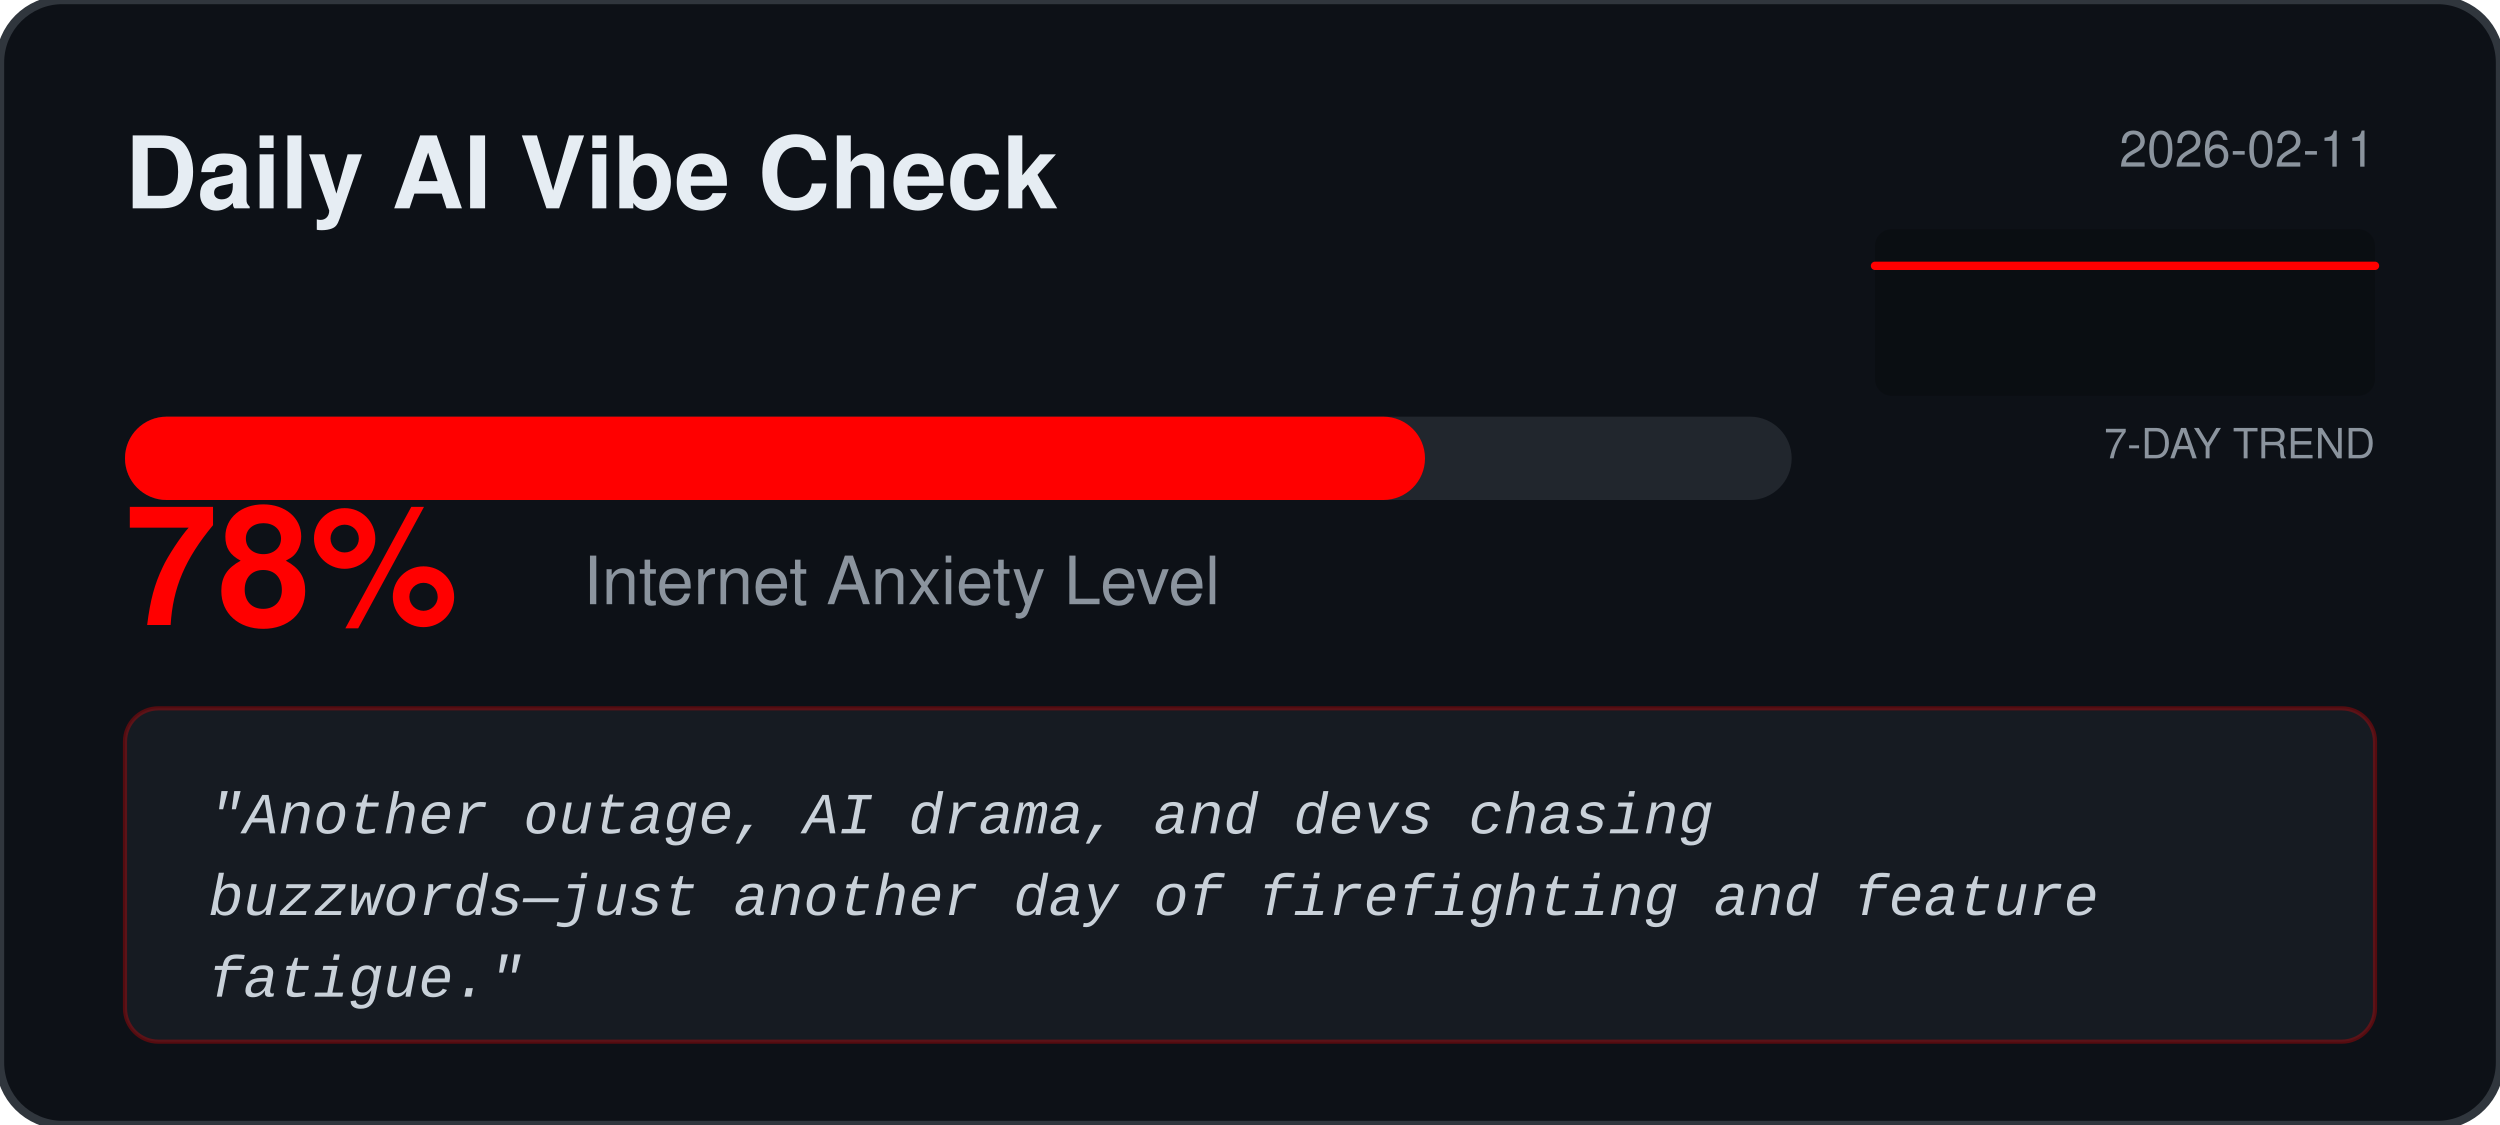
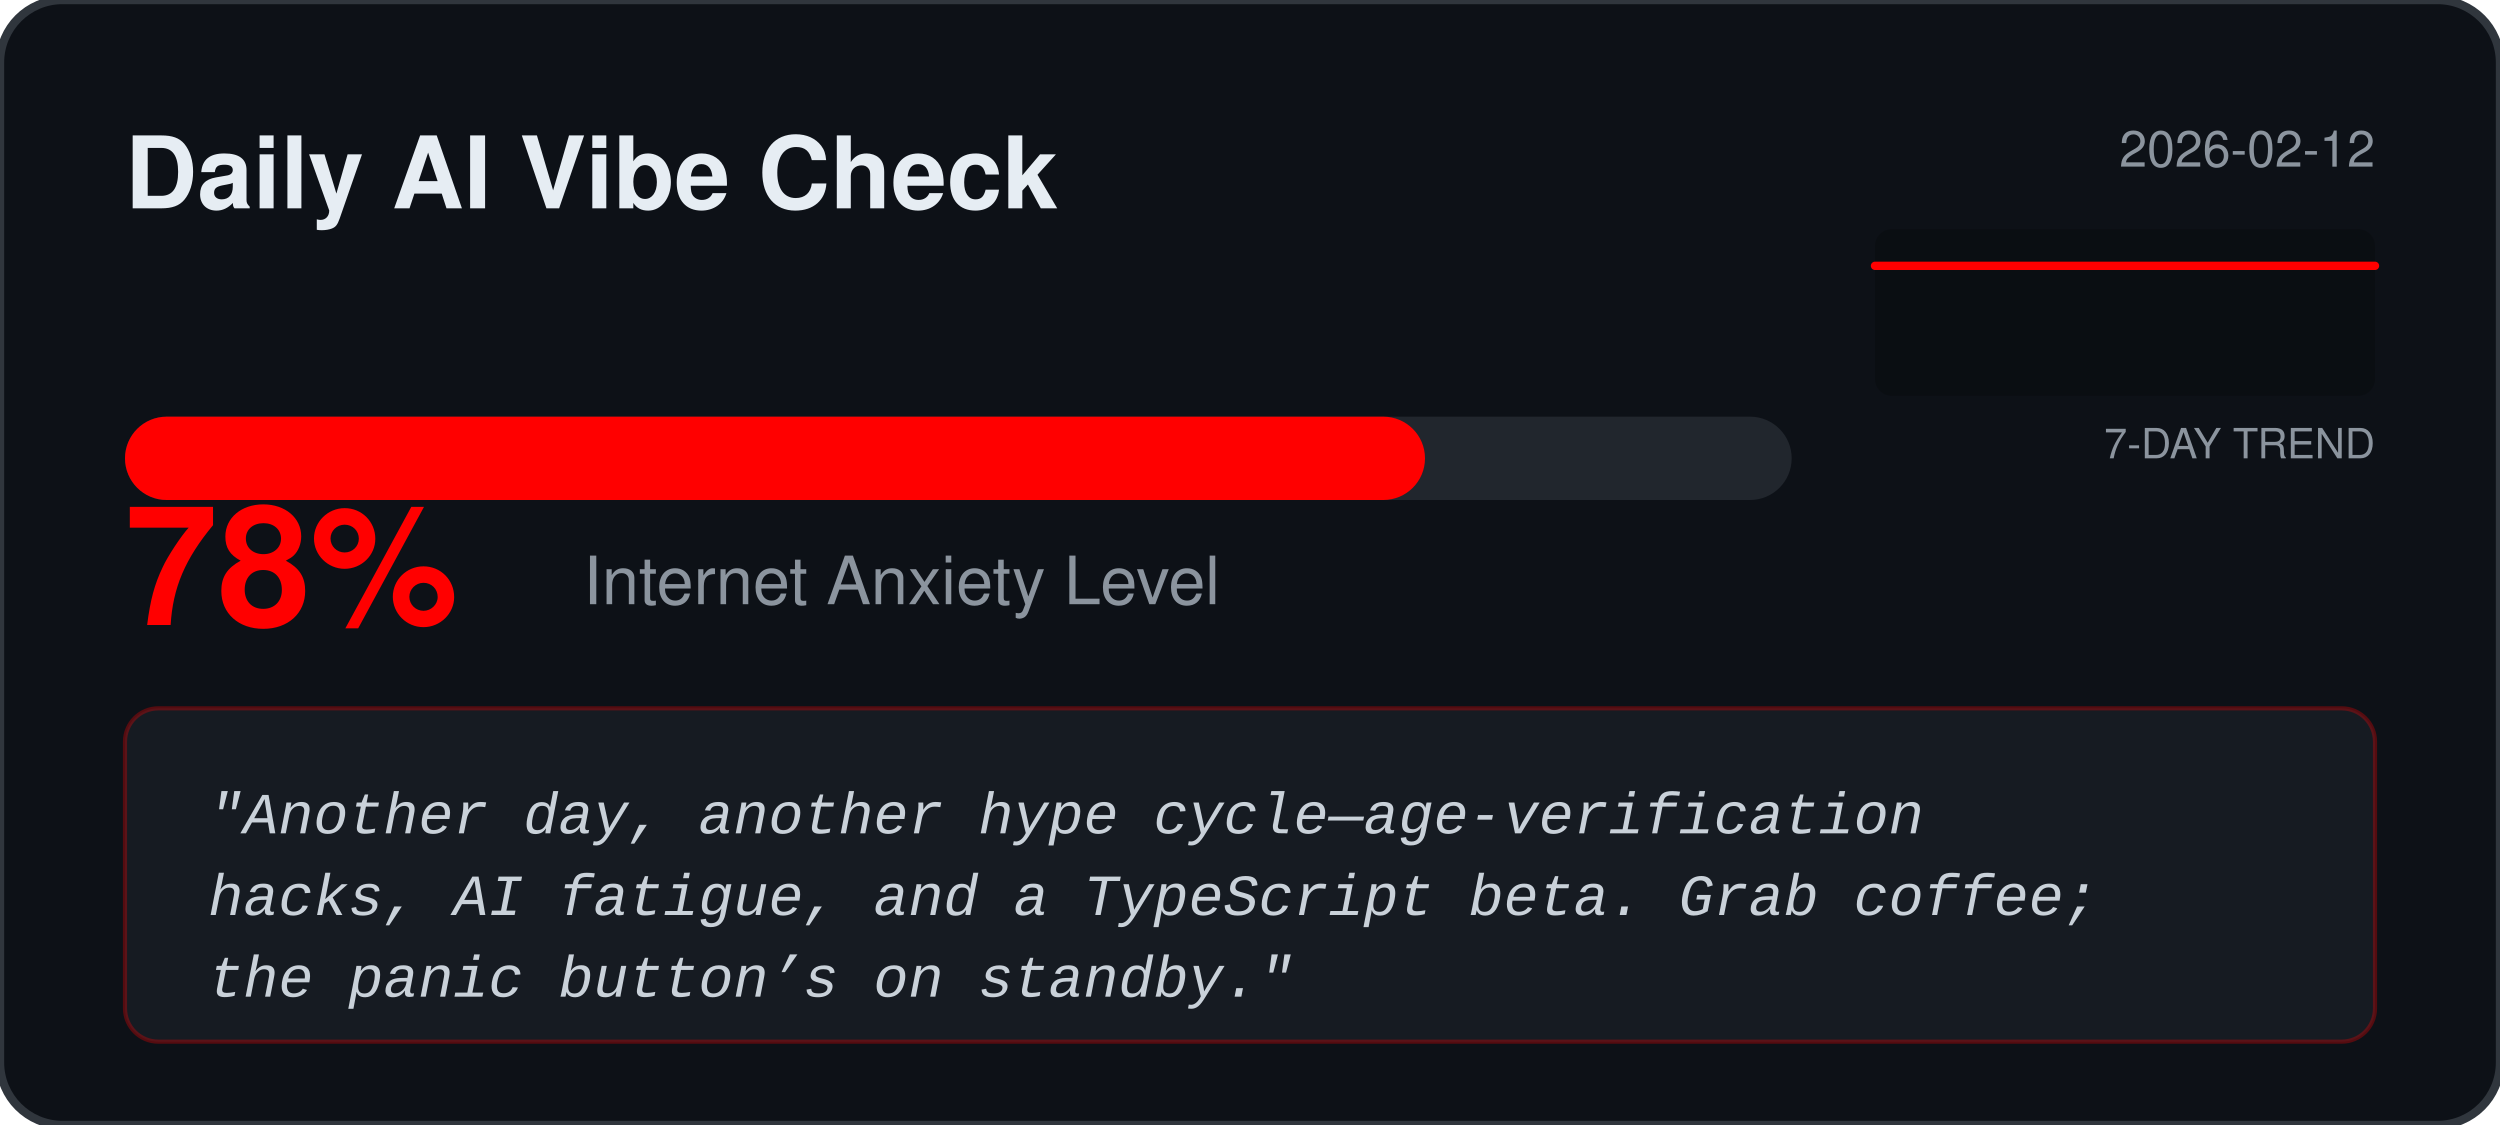
<svg xmlns="http://www.w3.org/2000/svg" width="600" height="270" viewBox="0 0 600 270" fill="none">
  <rect width="600" height="270" rx="15" fill="#0D1117" stroke="#30363D" stroke-width="2" />
  <text x="30" y="50" fill="#E6EDF3" font-family="Segoe UI, Helvetica, sans-serif" font-weight="bold" font-size="24">Daily AI Vibe Check</text>
-   <text x="570" y="40" fill="#8B949E" font-family="Segoe UI, Helvetica, sans-serif" font-size="12" text-anchor="end">2026-02-11</text>
+   <text x="570" y="40" fill="#8B949E" font-family="Segoe UI, Helvetica, sans-serif" font-size="12" text-anchor="end">2026-02-12</text>
  <rect x="450" y="55" width="120" height="40" fill="#000000" fill-opacity="0.2" rx="4" />
  <text x="570" y="110" fill="#8B949E" font-family="Segoe UI, Helvetica, sans-serif" font-size="10" text-anchor="end">7-DAY TREND</text>
  <polyline points="450.0,63.8 470.0,63.8 490.0,63.8 510.0,63.8 530.0,63.8 550.0,63.8 570.0,63.8" fill="none" stroke="#FF0000" stroke-width="2" stroke-linecap="round" stroke-linejoin="round" />
  <rect x="30" y="100" width="400" height="20" rx="10" fill="#21262D" />
  <rect x="30" y="100" width="312.0" height="20" rx="10" fill="#FF0000" />
  <text x="30" y="150" fill="#FF0000" font-family="Segoe UI, Helvetica, sans-serif" font-weight="bold" font-size="40">78%</text>
  <text x="140" y="145" fill="#8B949E" font-family="Segoe UI, Helvetica, sans-serif" font-size="16">Internet Anxiety Level</text>
  <rect x="30" y="170" width="540" height="80" rx="8" fill="#161B22" stroke="#FF0000" stroke-opacity="0.3" />
  <text x="50" y="200" fill="#C9D1D9" font-family="Courier New, monospace" font-size="14" font-style="italic">
-     <tspan x="50" dy="0">"Another outage, AI drama, and devs chasing</tspan>
-     <tspan x="50" dy="1.4em">buzzwords—just another day of firefighting and feature</tspan>
-     <tspan x="50" dy="1.4em">fatigue."</tspan>
+     <tspan x="50" dy="0">"Another day, another hype cycle—age‑verification</tspan>
+     <tspan x="50" dy="1.4em">hacks, AI fatigue, and a TypeScript beta. Grab coffee;</tspan>
+     <tspan x="50" dy="1.4em">the panic button’s on standby."</tspan>
  </text>
</svg>
